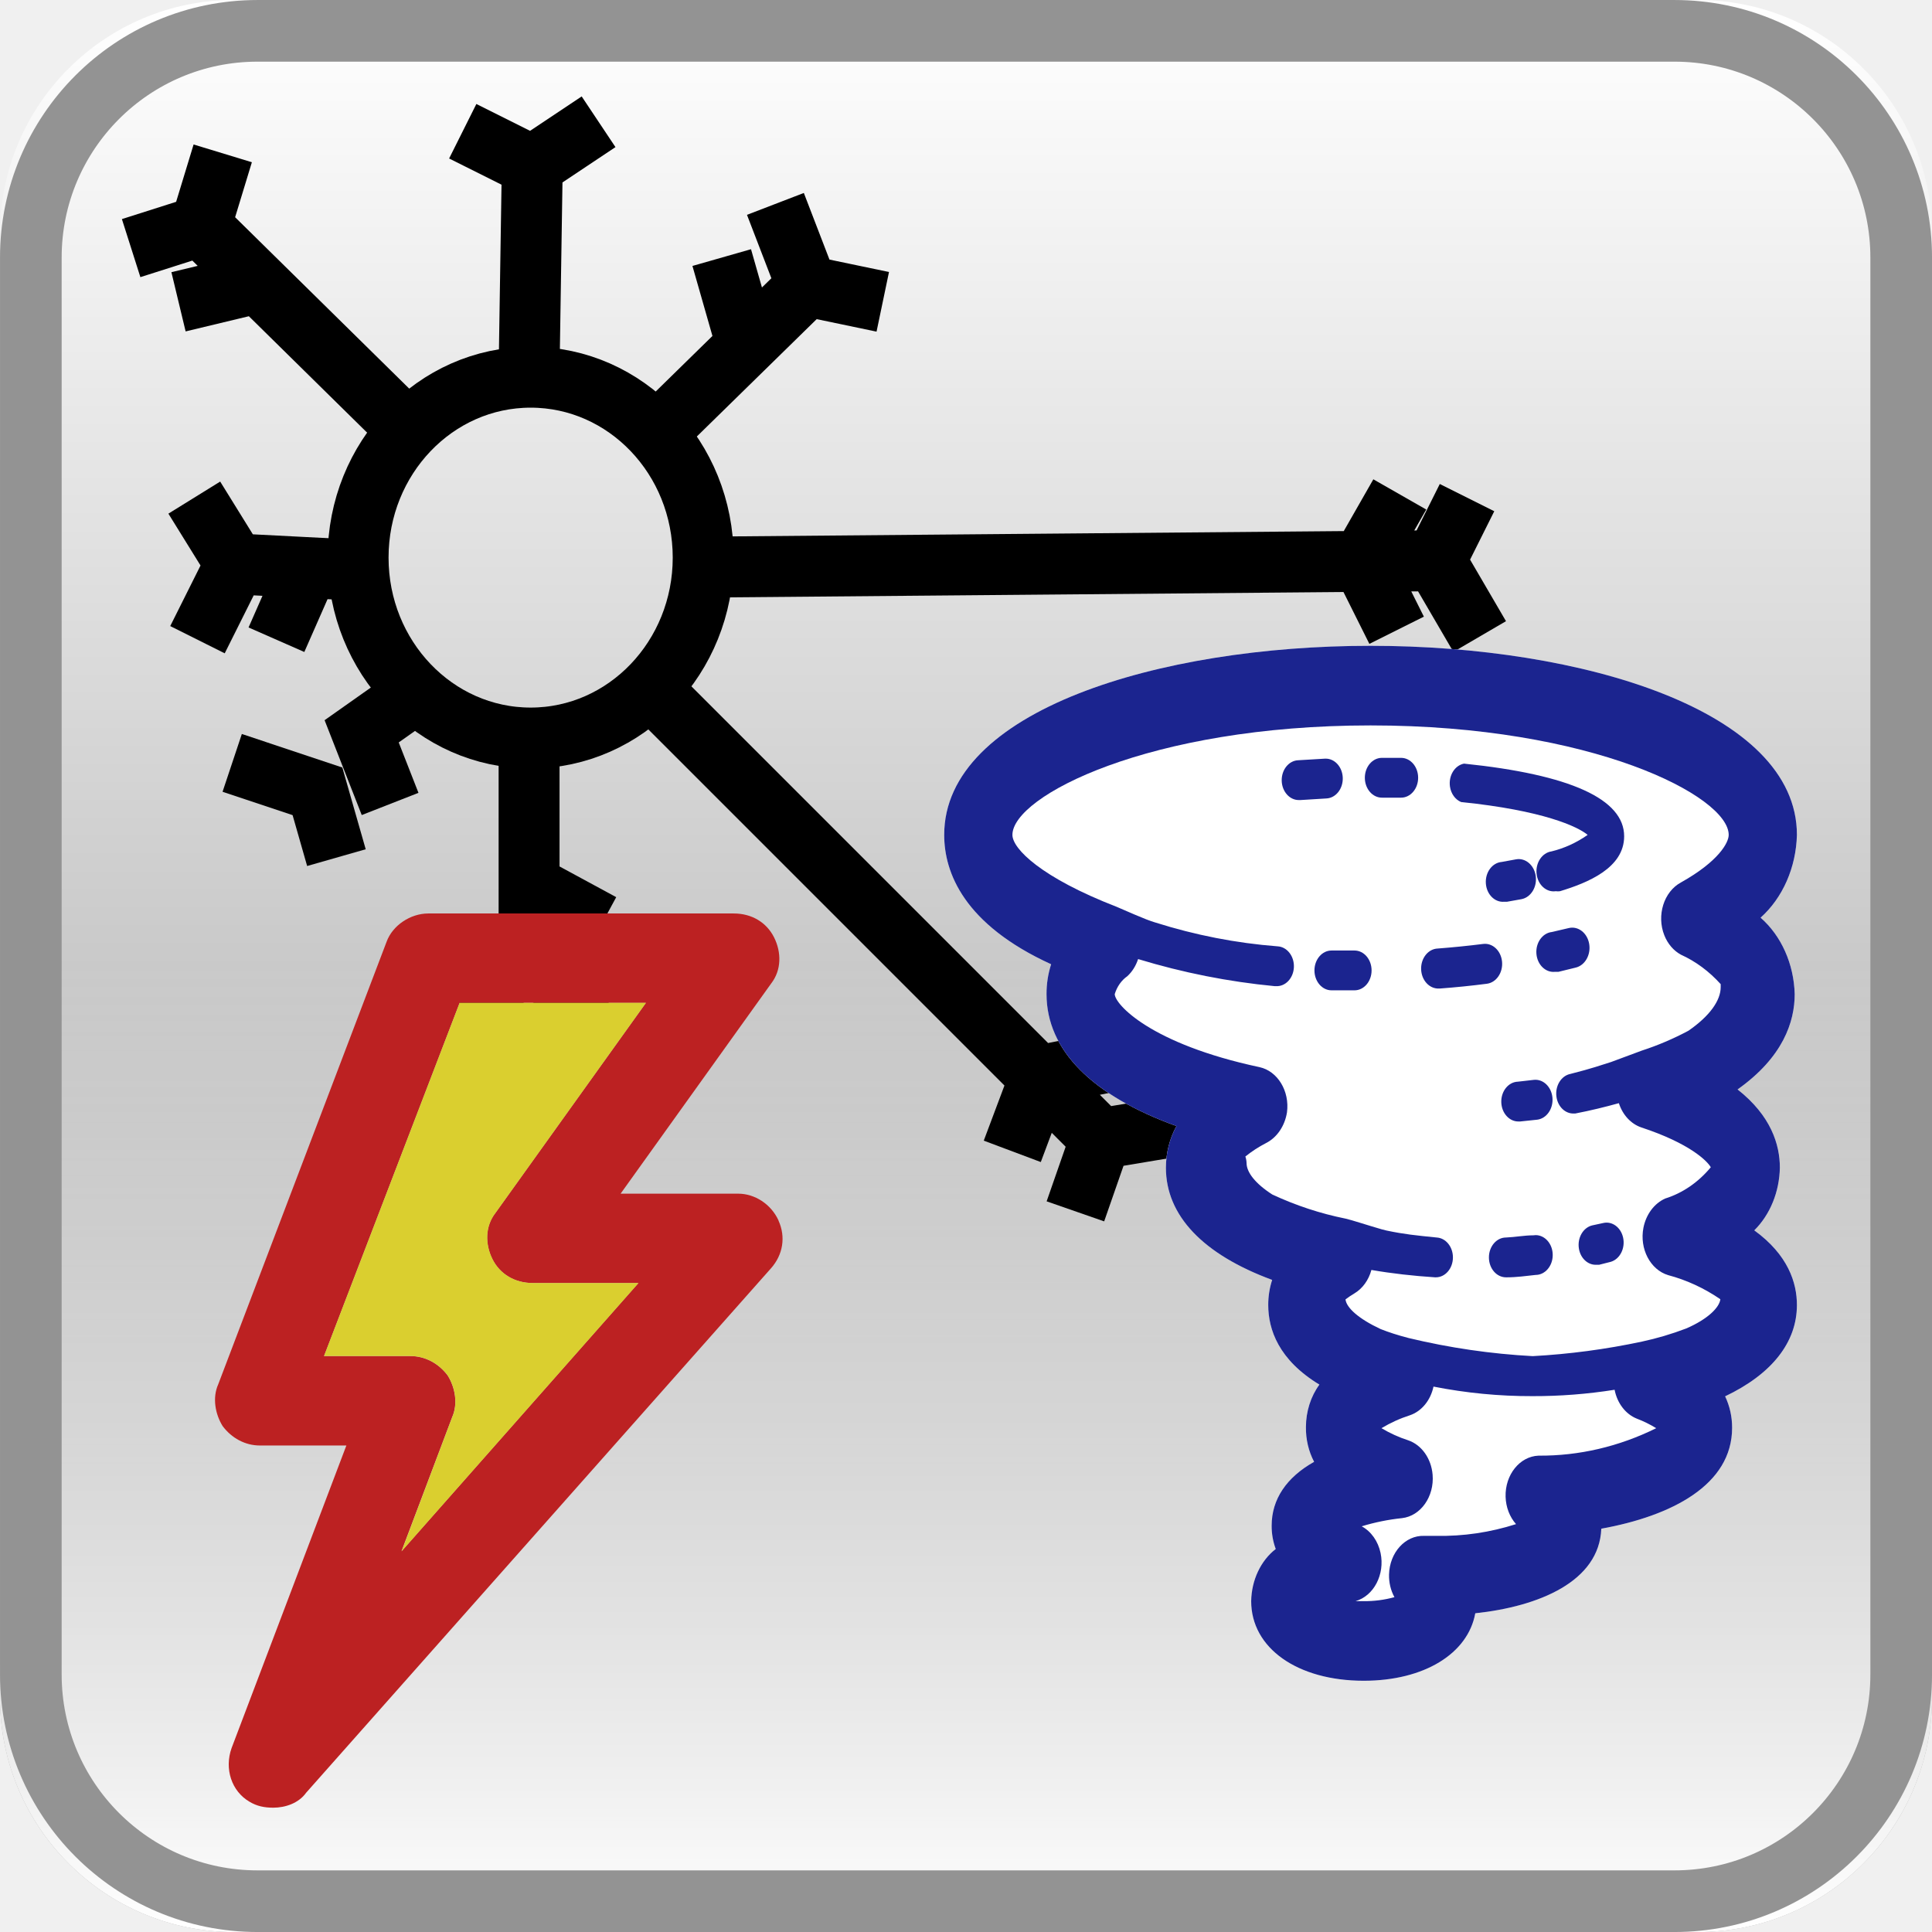
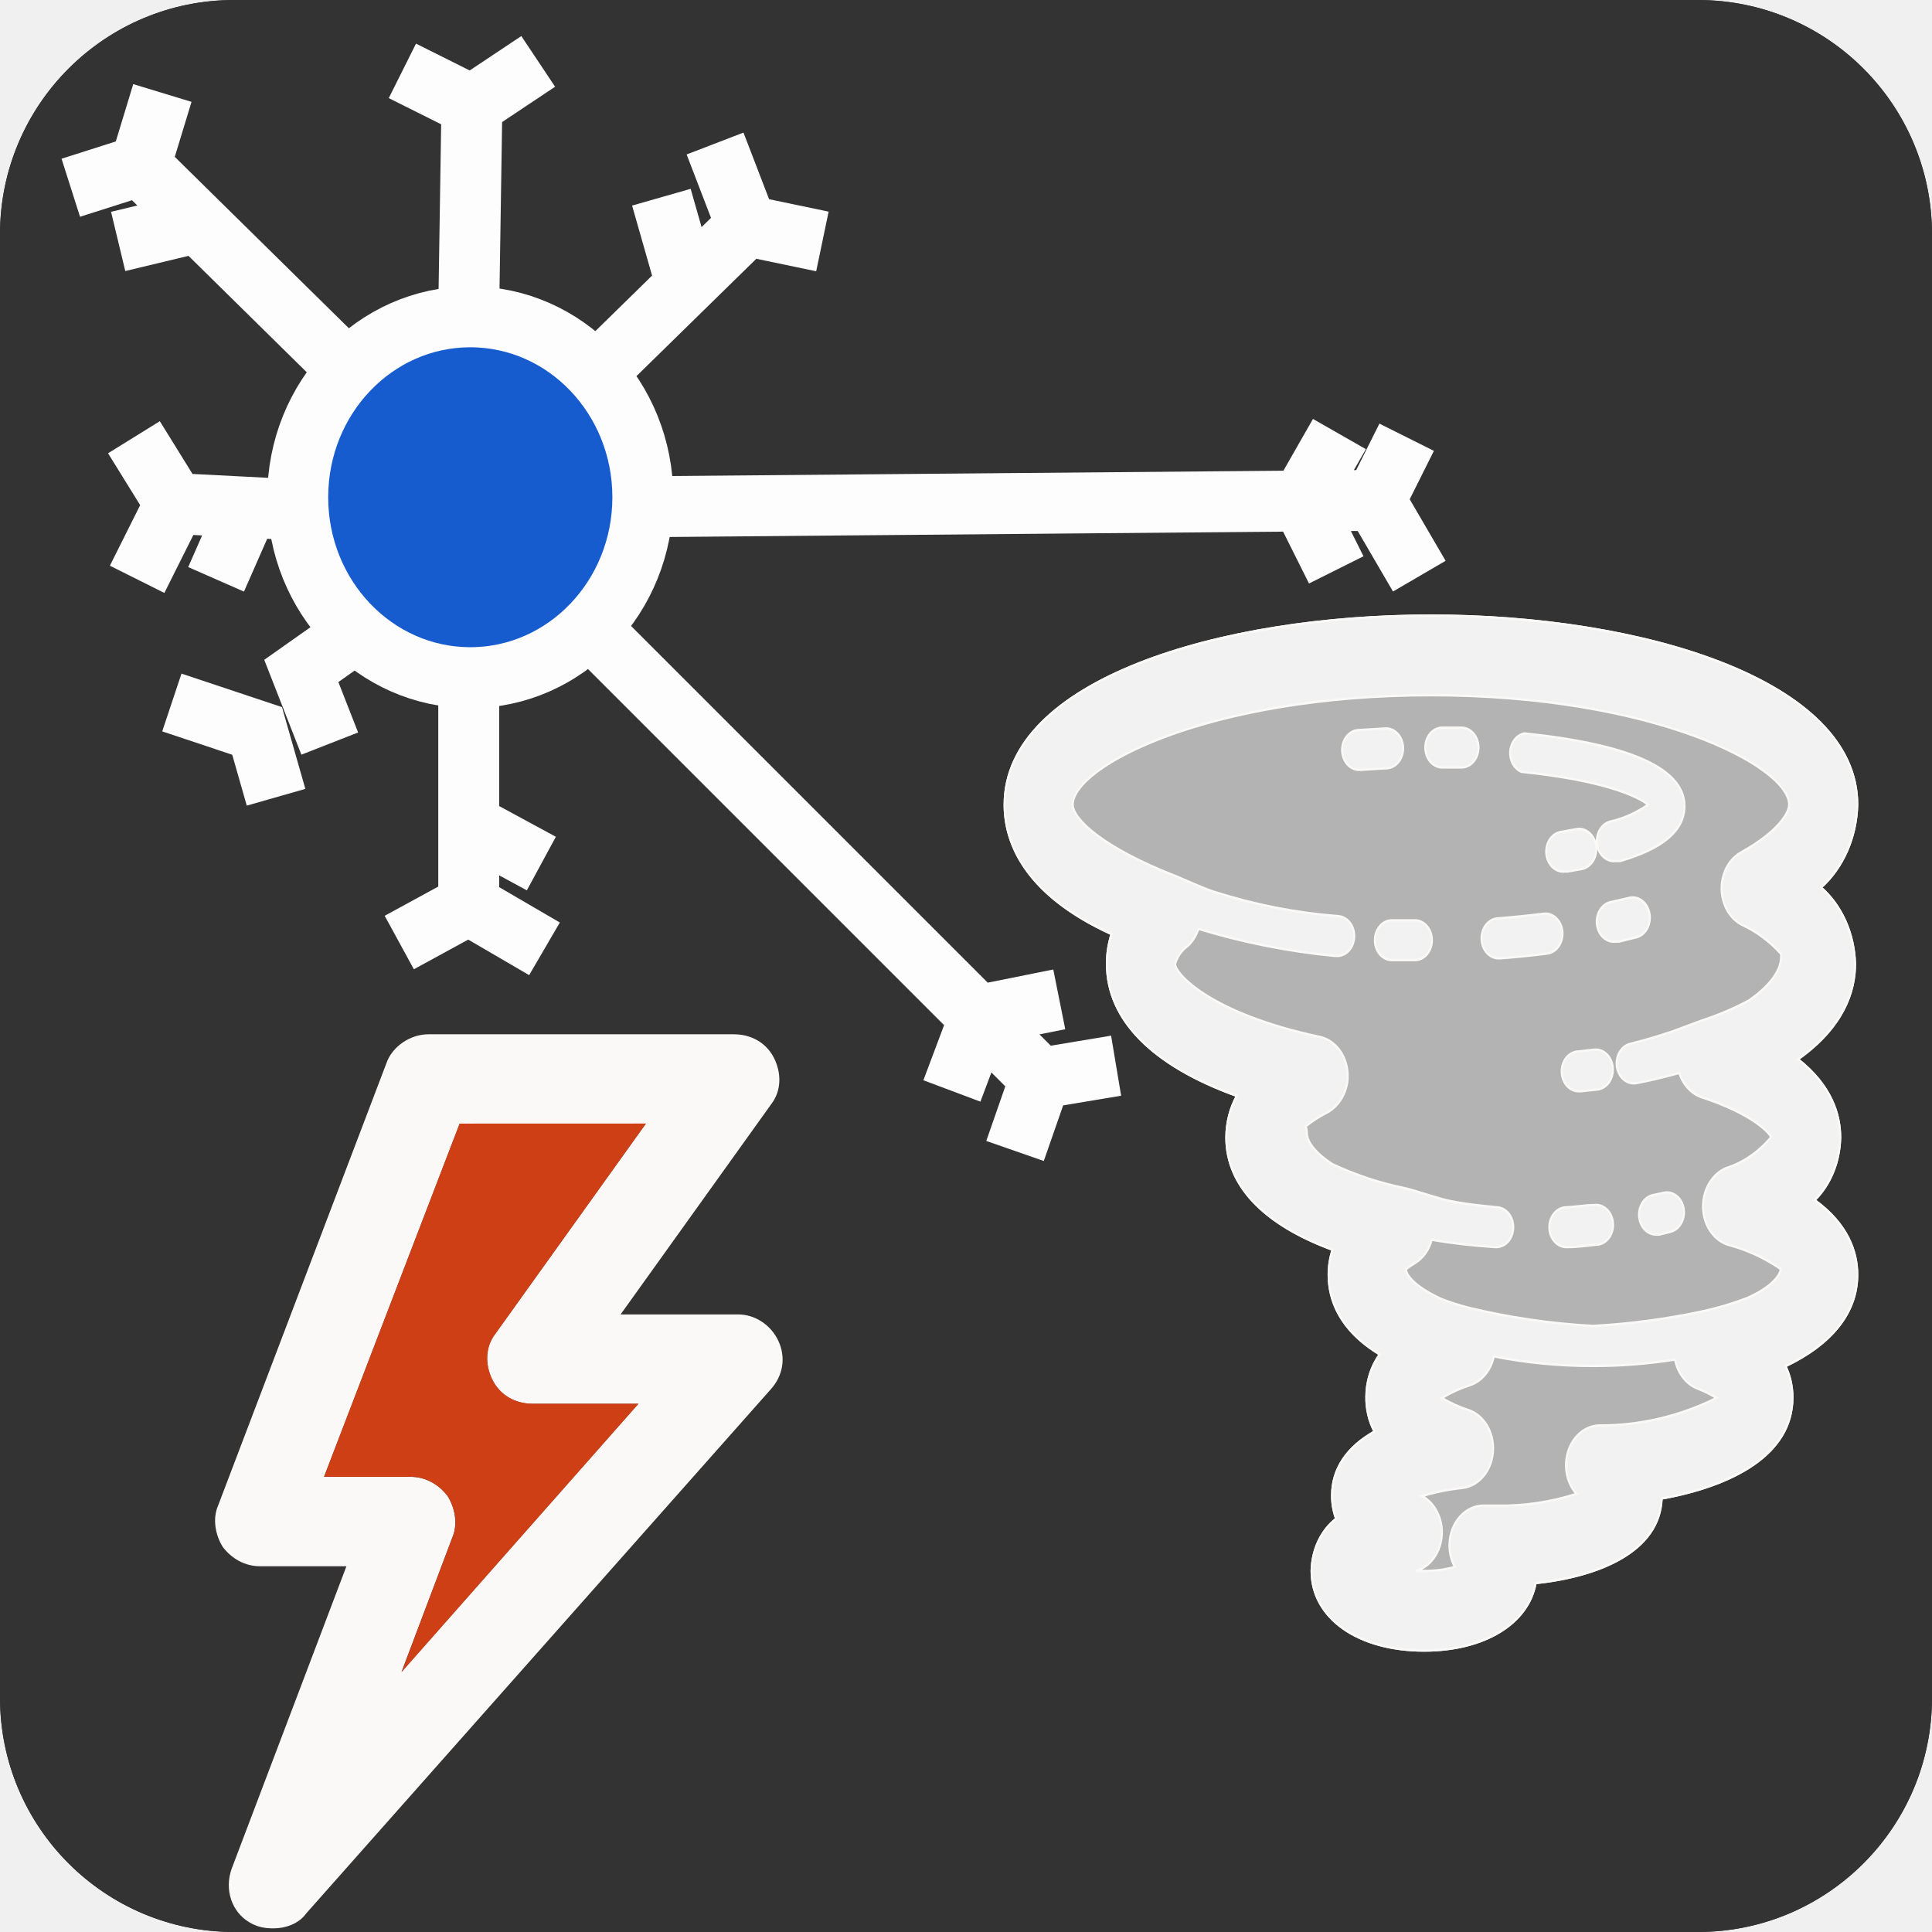
<svg xmlns="http://www.w3.org/2000/svg" version="1.1" width="32" height="32" id="svg4588">
  <defs id="defs4590">
    <linearGradient x1="73.009" x2="73.009" gradientTransform="matrix(1.0329,0,0,1.0329,-59.414,-1122.2)" y1="1086.4" gradientUnits="userSpaceOnUse" y2="1055.4" id="E">
      <stop offset="0" stop-color="#fff" id="stop4324" />
      <stop offset="1" stop-color="#939393" id="stop4326" />
    </linearGradient>
    <linearGradient x1="73.009" x2="73.009" gradientTransform="matrix(1.0329,0,0,1.0329,-59.414,-1090.2)" y1="1086.4" gradientUnits="userSpaceOnUse" y2="1070.9" id="F">
      <stop offset="0" stop-color="#fff" id="stop3297-5-3-1-9-9" />
      <stop offset="1" stop-opacity="0" stop-color="#fff" id="stop4354-4-5-0-3" />
    </linearGradient>
  </defs>
-   <g transform="translate(-2.5e-4,-2.5002001e-4)" style="enable-background:new" id="g45718">
-     <g id="g4276">
-       <rect height="32" x="0" y="-32" width="32" ry="3.878" transform="scale(1,-1)" style="fill:url(#E);enable-background:new" id="rect4364" />
-       <rect x="0" y="0.001" width="32" height="32" ry="3.878" style="fill:url(#F);enable-background:new" id="rect4366" />
-       <rect x="0.511" y="0.511" width="30.979" height="30.979" ry="3.755" style="fill:none;stroke:#939393;stroke-width:1.021;stroke-linecap:round;stroke-linejoin:round;enable-background:new" id="rect4426" />
+   <g transform="matrix(0.9999844,0,0,0.9999844,2.4999906e-4,-2.5004095e-4)" style="display:inline;enable-background:new" id="g45718">
+     <g id="g4276" style="display:inline;fill:#333333">
+       <rect height="32" x="0" y="-32" width="32" ry="3.878" transform="scale(1,-1)" style="display:inline;fill:#333333;enable-background:new" id="rect4364" />
+       <rect x="0" y="0.001" width="32" height="32" ry="3.878" style="display:inline;fill:#333333;enable-background:new" id="rect4366" />
+       <rect x="0.511" y="0.511" width="30.979" height="30.979" ry="3.755" style="display:none;fill:#333333;stroke:#939393;stroke-width:1.021;stroke-linecap:round;stroke-linejoin:round;enable-background:new" id="rect4426" />
    </g>
  </g>
-   <g id="g6" transform="matrix(0.4661017,0,0,0.4661017,2.237288,2.483051)" />
-   <g id="g8" transform="matrix(0.4661017,0,0,0.4661017,2.237288,2.483051)" />
-   <g id="g10" transform="matrix(0.4661017,0,0,0.4661017,2.237288,2.483051)" />
-   <g id="g12" transform="matrix(0.4661017,0,0,0.4661017,2.237288,2.483051)" />
-   <g id="g14" transform="matrix(0.4661017,0,0,0.4661017,2.237288,2.483051)" />
-   <g id="g16" transform="matrix(0.4661017,0,0,0.4661017,2.237288,2.483051)" />
-   <g id="g18" transform="matrix(0.4661017,0,0,0.4661017,2.237288,2.483051)" />
-   <g id="g20" transform="matrix(0.4661017,0,0,0.4661017,2.237288,2.483051)" />
-   <g id="g22" transform="matrix(0.4661017,0,0,0.4661017,2.237288,2.483051)" />
-   <g id="g24" transform="matrix(0.4661017,0,0,0.4661017,2.237288,2.483051)" />
-   <g id="g26" transform="matrix(0.4661017,0,0,0.4661017,2.237288,2.483051)" />
-   <g id="g28" transform="matrix(0.4661017,0,0,0.4661017,2.237288,2.483051)" />
-   <g id="g30" transform="matrix(0.4661017,0,0,0.4661017,2.237288,2.483051)" />
-   <g id="g32" transform="matrix(0.4661017,0,0,0.4661017,2.237288,2.483051)" />
-   <g id="g34" transform="matrix(0.4661017,0,0,0.4661017,2.237288,2.483051)" />
-   <g id="g932" transform="matrix(0.4061774,0,0,-0.4061774,-491.8838,349.9225)" style="fill:none;stroke:#000000;stroke-width:2.484;stroke-miterlimit:4;stroke-dasharray:none">
-     <ellipse id="ellipse928" ry="7.357" rx="7.036" transform="scale(1,-1)" cy="-838.763" cx="1232.646" style="stroke-width:2.484;stroke-miterlimit:4;stroke-dasharray:none" />
-     <path id="path930" d="m 1237.733,843.786 6.182,6.053 m -11.333,-3.477 0.13,8.37 m -5.152,-10.688 -8.372,8.242 m 6.44,-14.038 -5.023,0.258 m 11.977,-6.954 v -9.402 m 5.022,11.205 18.288,-18.288 m -16.098,23.31 29.75,0.258 m -1.456,2.705 -1.545,-2.705 1.416,-2.834 m 2.871,5.409 -1.287,-2.575 1.803,-3.09 m -28.719,17.642 1.288,-3.348 3.09,-0.645 m -6.567,1.804 1.03,-3.606 m -11.591,8.758 2.834,-1.417 2.705,1.803 m -19.061,-5.152 2.833,0.902 0.902,2.962 m -1.803,-6.053 3.22,0.773 m -2.577,-8.758 1.675,-2.704 -1.545,-3.09 m 3.22,-0.001 1.416,3.22 m -3.22,-8.242 3.477,-1.16 0.773,-2.704 m 2.189,2.189 -1.16,2.962 2.19,1.546 m 1.805,-12.621 2.832,1.545 3.09,-1.802 m -0.128,3.477 -3.09,1.674 m 19.832,-10.947 1.16,3.09 3.218,0.645 m -1.804,-6.182 1.032,2.962 3.09,0.516" style="stroke-width:2.484;stroke-miterlimit:4;stroke-dasharray:none" />
+   <g id="g932" transform="matrix(0.406171,0,0,-0.406171,-492.8756,348.9171)" style="display:inline;fill:none;stroke:#fdfdfd;stroke-width:2.484;stroke-miterlimit:4;stroke-dasharray:none;stroke-opacity:1">
+     <ellipse id="ellipse928" ry="7.357" rx="7.036" transform="scale(1,-1)" cy="-838.763" cx="1232.646" style="display:inline;fill:#1163ea;fill-opacity:0.849;stroke:#fdfdfd;stroke-width:2.484;stroke-miterlimit:4;stroke-dasharray:none;stroke-opacity:1" />
+     <path id="path930" d="m 1237.733,843.786 6.182,6.053 m -11.333,-3.477 0.13,8.37 m -5.152,-10.688 -8.372,8.242 m 6.44,-14.038 -5.023,0.258 m 11.977,-6.954 v -9.402 m 5.022,11.205 18.288,-18.288 m -16.098,23.31 29.75,0.258 m -1.456,2.705 -1.545,-2.705 1.416,-2.834 m 2.871,5.409 -1.287,-2.575 1.803,-3.09 m -28.719,17.642 1.288,-3.348 3.09,-0.645 m -6.567,1.804 1.03,-3.606 m -11.591,8.758 2.834,-1.417 2.705,1.803 m -19.061,-5.152 2.833,0.902 0.902,2.962 m -1.803,-6.053 3.22,0.773 m -2.577,-8.758 1.675,-2.704 -1.545,-3.09 m 3.22,-0.001 1.416,3.22 m -3.22,-8.242 3.477,-1.16 0.773,-2.704 m 2.189,2.189 -1.16,2.962 2.19,1.546 m 1.805,-12.621 2.832,1.545 3.09,-1.802 m -0.128,3.477 -3.09,1.674 m 19.832,-10.947 1.16,3.09 3.218,0.645 m -1.804,-6.182 1.032,2.962 3.09,0.516" style="display:inline;stroke:#fdfdfd;stroke-width:2.484;stroke-miterlimit:4;stroke-dasharray:none;stroke-opacity:1" />
  </g>
-   <path id="path1286" d="M 12.895,20.215 C 12.771,19.943 12.5,19.771 12.228,19.771 H 10.279 l 2.493,-3.48 c 0.173,-0.222 0.173,-0.518 0.049,-0.765 C 12.697,15.278 12.451,15.13 12.154,15.13 H 7.094 c -0.296,0 -0.592,0.197 -0.691,0.469 l -2.789,7.331 c -0.099,0.222 -0.049,0.494 0.074,0.691 0.148,0.197 0.37,0.321 0.617,0.321 v 0 H 5.737 L 3.836,28.953 c -0.123,0.346 0,0.716 0.296,0.889 0.123,0.074 0.247,0.099 0.395,0.099 0.197,0 0.42,-0.074 0.543,-0.247 l 7.701,-8.688 c 0.197,-0.222 0.247,-0.518 0.123,-0.79 z m -6.245,5.479 0.839,-2.221 c 0.099,-0.222 0.049,-0.494 -0.074,-0.691 C 7.267,22.584 7.045,22.461 6.798,22.461 v 0 H 5.367 l 2.246,-5.85 h 3.085 l -2.493,3.48 c -0.173,0.222 -0.173,0.518 -0.049,0.765 0.123,0.247 0.37,0.395 0.666,0.395 h 1.752 z" style="fill:#bc2122;stroke-width:0.247" />
-   <path style="opacity:1;fill:#dacf2f;fill-opacity:1;stroke:#dd2a2b;stroke-width:0;stroke-miterlimit:4;stroke-dasharray:none;stroke-opacity:1" d="m 7.613,16.61 -2.246,5.85 h 1.432 c 0.247,0 0.469,0.125 0.617,0.322 0.123,0.197 0.173,0.469 0.074,0.691 L 6.652,25.694 10.576,21.251 H 8.824 c -0.296,0 -0.543,-0.148 -0.666,-0.395 -0.123,-0.247 -0.124,-0.543 0.049,-0.766 l 2.492,-3.48 z" id="rect1298" />
-   <g id="g1365" style="fill:#1b248f" transform="matrix(0.03310257,0,0,0.03863136,32.93839,5.298101)">
-     <g id="g1363" style="fill:#1b248f" />
-   </g>
-   <g id="g1367" style="fill:#1b248f" transform="matrix(0.03310257,0,0,0.03863136,32.93839,5.298101)" />
-   <g id="g1369" style="fill:#1b248f" transform="matrix(0.03310257,0,0,0.03863136,32.93839,5.298101)" />
-   <g id="g1371" style="fill:#1b248f" transform="matrix(0.03310257,0,0,0.03863136,32.93839,5.298101)" />
-   <g id="g1373" style="fill:#1b248f" transform="matrix(0.03310257,0,0,0.03863136,32.93839,5.298101)" />
-   <g id="g1375" style="fill:#1b248f" transform="matrix(0.03310257,0,0,0.03863136,32.93839,5.298101)" />
-   <g id="g1377" style="fill:#1b248f" transform="matrix(0.03310257,0,0,0.03863136,32.93839,5.298101)" />
-   <g id="g1379" style="fill:#1b248f" transform="matrix(0.03310257,0,0,0.03863136,32.93839,5.298101)" />
-   <g id="g1381" style="fill:#1b248f" transform="matrix(0.03310257,0,0,0.03863136,32.93839,5.298101)" />
-   <g id="g1383" style="fill:#1b248f" transform="matrix(0.03310257,0,0,0.03863136,32.93839,5.298101)" />
-   <g id="g1385" style="fill:#1b248f" transform="matrix(0.03310257,0,0,0.03863136,32.93839,5.298101)" />
-   <g id="g1387" style="fill:#1b248f" transform="matrix(0.03310257,0,0,0.03863136,32.93839,5.298101)" />
-   <g id="g1389" style="fill:#1b248f" transform="matrix(0.03310257,0,0,0.03863136,32.93839,5.298101)" />
-   <g id="g1391" style="fill:#1b248f" transform="matrix(0.03310257,0,0,0.03863136,32.93839,5.298101)" />
-   <g id="g1393" style="fill:#1b248f" transform="matrix(0.03310257,0,0,0.03863136,32.93839,5.298101)" />
-   <g id="g1395" style="fill:#1b248f" transform="matrix(0.03310257,0,0,0.03863136,32.93839,5.298101)" />
-   <g id="g1511" transform="translate(6.700769,3.267539)">
-     <g transform="matrix(0.03310257,0,0,0.03863136,22.26691,2.74147)" id="g1303" style="fill:#ffffff">
-       <path id="path1301" d="m 2.682,371.964 c 7.917,-6.715 12.577,-16.501 12.8,-26.88 0,-9.899 -4.437,-22.272 -21.163,-33.536 22.784,-13.824 28.587,-29.013 28.587,-40.875 -0.42,-12.947 -6.698,-25.002 -17.067,-32.768 11.082,-8.503 17.756,-21.537 18.176,-35.499 0,-53.247 -107.349,-81.066 -213.333,-81.066 -105.984,0 -213.334,27.819 -213.334,81.067 0,16.213 9.899,38.4 53.504,55.467 -1.544,4.09 -2.325,8.428 -2.304,12.8 0,23.979 22.784,43.52 65.024,56.576 -3.427,5.319 -5.263,11.507 -5.291,17.835 0,20.565 18.603,37.205 53.163,48.128 -1.308,3.433 -1.973,7.078 -1.963,10.752 0,10.496 5.205,23.552 25.6,34.133 -4.328,5.07 -6.716,11.51 -6.741,18.176 -0.09,5.267 1.332,10.449 4.096,14.933 -13.824,6.656 -21.248,16.043 -21.248,27.392 -0.02,3.434 0.678,6.835 2.048,9.984 -7.517,4.984 -12.11,13.34 -12.288,22.357 0,20.139 23.125,34.133 56.32,34.133 30.208,0 52.139,-11.605 55.808,-28.928 31.744,-2.901 62.037,-13.568 63.061,-36.267 35.243,-5.461 65.451,-18.773 65.451,-43.264 0.015,-4.721 -1.19,-9.365 -3.499,-13.483 23.381,-9.557 35.925,-23.125 35.925,-39.168 0.001,-9.556 -4.436,-21.503 -21.332,-31.999 z" style="fill:#ffffff" />
+   <path id="path1286" d="m 12.895,22.215 c -0.123,-0.272 -0.395,-0.444 -0.666,-0.444 h -1.95 l 2.493,-3.48 c 0.173,-0.222 0.173,-0.518 0.049,-0.765 -0.123,-0.247 -0.37,-0.395 -0.666,-0.395 H 7.095 c -0.296,0 -0.592,0.197 -0.691,0.469 L 3.615,24.93 c -0.099,0.222 -0.049,0.494 0.074,0.691 0.148,0.197 0.37,0.321 0.617,0.321 v 0 h 1.432 l -1.901,5.01 c -0.123,0.346 0,0.716 0.296,0.889 0.123,0.074 0.247,0.099 0.395,0.099 0.197,0 0.42,-0.074 0.543,-0.247 l 7.701,-8.688 c 0.197,-0.222 0.247,-0.518 0.123,-0.79 z m -6.245,5.479 0.839,-2.221 c 0.099,-0.222 0.049,-0.494 -0.074,-0.691 C 7.268,24.584 7.046,24.461 6.799,24.461 v 0 H 5.367 l 2.246,-5.85 h 3.085 l -2.493,3.48 c -0.173,0.222 -0.173,0.518 -0.049,0.765 0.123,0.247 0.37,0.395 0.666,0.395 h 1.752 z" style="display:inline;fill:#fdfafa;fill-opacity:0.988;stroke-width:0.247" />
+   <path style="display:inline;opacity:1;fill:#ea4111;fill-opacity:0.849;stroke:#dd2a2b;stroke-width:0;stroke-miterlimit:4;stroke-dasharray:none;stroke-opacity:1" d="m 7.613,18.61 -2.246,5.85 h 1.432 c 0.247,0 0.469,0.125 0.617,0.322 0.123,0.197 0.173,0.469 0.074,0.691 L 6.652,27.694 10.576,23.25 H 8.824 c -0.296,0 -0.543,-0.148 -0.666,-0.395 -0.123,-0.247 -0.124,-0.543 0.049,-0.766 l 2.492,-3.48 z" id="rect1298" />
+   <g id="g1511" transform="translate(6.701019,3.267289)" style="display:inline">
+     <g transform="matrix(0.03310205,0,0,0.03863076,23.2667,2.241634)" id="g1303" style="display:inline;fill:#b3b3b3;fill-opacity:1;stroke:#faf9f7;stroke-opacity:1">
+       <path id="path1301" d="m 2.682,371.964 c 7.917,-6.715 12.577,-16.501 12.8,-26.88 0,-9.899 -4.437,-22.272 -21.163,-33.536 22.784,-13.824 28.587,-29.013 28.587,-40.875 -0.42,-12.947 -6.698,-25.002 -17.067,-32.768 11.082,-8.503 17.756,-21.537 18.176,-35.499 0,-53.247 -107.349,-81.066 -213.333,-81.066 -105.984,0 -213.334,27.819 -213.334,81.067 0,16.213 9.899,38.4 53.504,55.467 -1.544,4.09 -2.325,8.428 -2.304,12.8 0,23.979 22.784,43.52 65.024,56.576 -3.427,5.319 -5.263,11.507 -5.291,17.835 0,20.565 18.603,37.205 53.163,48.128 -1.308,3.433 -1.973,7.078 -1.963,10.752 0,10.496 5.205,23.552 25.6,34.133 -4.328,5.07 -6.716,11.51 -6.741,18.176 -0.09,5.267 1.332,10.449 4.096,14.933 -13.824,6.656 -21.248,16.043 -21.248,27.392 -0.02,3.434 0.678,6.835 2.048,9.984 -7.517,4.984 -12.11,13.34 -12.288,22.357 0,20.139 23.125,34.133 56.32,34.133 30.208,0 52.139,-11.605 55.808,-28.928 31.744,-2.901 62.037,-13.568 63.061,-36.267 35.243,-5.461 65.451,-18.773 65.451,-43.264 0.015,-4.721 -1.19,-9.365 -3.499,-13.483 23.381,-9.557 35.925,-23.125 35.925,-39.168 0.001,-9.556 -4.436,-21.503 -21.332,-31.999 z" style="display:inline;fill:#b3b3b3;fill-opacity:1;stroke:#faf9f7;stroke-opacity:1" />
    </g>
-     <g style="fill:#1b248f" transform="matrix(0.03310257,0,0,0.03863136,8.655649,7.428995)" id="g1237">
-       <g style="fill:#1b248f" id="g1090">
-         <g style="fill:#1b248f" id="g1088">
-           <path style="fill:#1b248f" d="m 413.867,250.624 c 7.917,-6.715 12.577,-16.501 12.8,-26.88 0,-9.899 -4.437,-22.272 -21.163,-33.536 22.784,-13.824 28.587,-29.013 28.587,-40.875 -0.42,-12.947 -6.698,-25.002 -17.067,-32.768 C 428.106,108.062 434.78,95.028 435.2,81.066 435.2,27.819 327.851,0 221.867,0 115.883,0 8.533,27.819 8.533,81.067 c 0,16.213 9.899,38.4 53.504,55.467 -1.544,4.09 -2.325,8.428 -2.304,12.8 0,23.979 22.784,43.52 65.024,56.576 -3.427,5.319 -5.263,11.507 -5.291,17.835 0,20.565 18.603,37.205 53.163,48.128 -1.308,3.433 -1.973,7.078 -1.963,10.752 0,10.496 5.205,23.552 25.6,34.133 -4.328,5.07 -6.716,11.51 -6.741,18.176 -0.09,5.267 1.332,10.449 4.096,14.933 -13.824,6.656 -21.248,16.043 -21.248,27.392 -0.02,3.434 0.678,6.835 2.048,9.984 -7.517,4.984 -12.11,13.34 -12.288,22.357 0,20.139 23.125,34.133 56.32,34.133 30.208,0 52.139,-11.605 55.808,-28.928 31.744,-2.901 62.037,-13.568 63.061,-36.267 35.243,-5.461 65.451,-18.773 65.451,-43.264 0.015,-4.721 -1.19,-9.365 -3.499,-13.483 23.381,-9.557 35.925,-23.125 35.925,-39.168 10e-4,-9.556 -4.436,-21.503 -21.332,-31.999 z M 305.92,347.221 c -9.42,0.315 -16.802,8.207 -16.487,17.627 0.148,4.44 2.022,8.647 5.223,11.728 -12.978,3.558 -26.396,5.253 -39.851,5.035 h -6.144 c -9.422,-0.27 -17.278,7.15 -17.548,16.572 -0.098,3.435 0.843,6.82 2.7,9.711 -5.033,1.183 -10.19,1.756 -15.36,1.707 h -4.096 c 9.156,-2.239 14.763,-11.477 12.523,-20.633 -1.238,-5.06 -4.718,-9.277 -9.451,-11.452 6.604,-1.725 13.34,-2.895 20.139,-3.499 9.382,-0.907 16.252,-9.248 15.345,-18.63 -0.671,-6.94 -5.496,-12.775 -12.188,-14.736 -4.631,-1.276 -9.12,-3.02 -13.397,-5.205 4.545,-2.339 9.321,-4.198 14.251,-5.547 5.833,-1.707 10.319,-6.387 11.776,-12.288 16.352,2.765 32.909,4.136 49.493,4.096 13.757,0.03 27.499,-0.882 41.131,-2.731 1.304,5.768 5.502,10.449 11.093,12.373 3.352,1.09 6.606,2.46 9.728,4.096 -18.619,7.897 -38.656,11.904 -58.88,11.776 z m 71.253,-245.76 c -8.554,3.959 -12.278,14.103 -8.319,22.657 1.699,3.671 4.648,6.62 8.319,8.319 7.388,2.872 14.142,7.163 19.883,12.629 -0.032,0.426 -0.032,0.854 0,1.28 0,5.717 -5.461,12.373 -16.128,18.688 -7.557,3.454 -15.375,6.308 -23.381,8.533 l -15.275,4.864 c -4.437,1.195 -9.728,2.816 -20.395,5.12 -4.639,0.783 -7.769,5.173 -6.997,9.813 0.676,4.173 4.306,7.222 8.533,7.168 h 0.853 c 7.765,-1.28 15.019,-2.816 21.845,-4.437 1.896,5.057 6.074,8.918 11.264,10.411 24.149,6.827 32.939,14.336 34.731,17.067 -6.242,6.445 -14.117,11.076 -22.784,13.397 -5.505,2.098 -9.601,6.803 -10.923,12.544 -2.047,9.002 3.435,18 12.373,20.309 9.181,2.085 17.988,5.568 26.112,10.325 -0.427,3.499 -6.229,8.533 -17.067,12.544 -7.261,2.372 -14.673,4.253 -22.187,5.632 -18.045,3.295 -36.29,5.376 -54.613,6.229 -20.879,-0.953 -41.651,-3.549 -62.123,-7.765 -5.376,-1.195 -9.984,-2.475 -13.995,-3.84 -11.093,-4.437 -17.067,-9.131 -17.579,-12.715 1.432,-0.933 2.913,-1.788 4.437,-2.56 4.08,-2.076 7.154,-5.704 8.533,-10.069 10.325,1.536 21.077,2.56 31.829,3.157 h 0.427 c 4.713,0 8.533,-3.82 8.533,-8.533 0.006,-4.551 -3.561,-8.306 -8.107,-8.533 -10.752,-0.939 -16.043,-1.365 -25.088,-2.987 l -2.389,-0.512 c -6.912,-1.707 -15.36,-4.096 -18.176,-4.608 -12.53,-2.155 -24.799,-5.616 -36.608,-10.325 -8.533,-4.693 -12.885,-9.557 -12.885,-13.483 -0.038,-0.966 -0.24,-1.918 -0.597,-2.816 3.226,-2.223 6.655,-4.137 10.24,-5.717 5.52,-2.358 9.492,-7.324 10.581,-13.227 1.4,-9.107 -4.681,-17.681 -13.739,-19.371 -54.699,-9.984 -72.448,-27.051 -72.448,-31.317 1.141,-3.22 3.376,-5.938 6.315,-7.68 2.423,-1.915 4.281,-4.451 5.376,-7.339 22.377,5.834 45.218,9.717 68.267,11.605 h 0.768 c 4.713,0.212 8.705,-3.437 8.917,-8.149 0.212,-4.713 -3.436,-8.705 -8.149,-8.917 -20.713,-1.37 -41.237,-4.8 -61.269,-10.24 -4.437,-1.024 -16.469,-5.717 -19.371,-6.741 C 57.173,99.413 42.667,87.04 42.667,81.067 c 0,-16.555 68.267,-46.933 179.2,-46.933 110.933,0 179.2,30.379 179.2,46.933 0,3.328 -5.035,11.349 -23.894,20.394 z" id="path1086" />
+     <g style="display:inline;fill:#1b248f" transform="matrix(0.03310205,0,0,0.03863076,9.655643,6.929086)" id="g1237">
+       <g style="display:inline;fill:#f2f2f2;fill-opacity:1;stroke:#faf9f7;stroke-opacity:1" id="g1090">
+         <g style="display:inline;fill:#f2f2f2;fill-opacity:1;stroke:#faf9f7;stroke-opacity:1" id="g1088">
+           <path style="fill:#f2f2f2;fill-opacity:1;stroke:#faf9f7;stroke-opacity:1" d="m 413.867,250.624 c 7.917,-6.715 12.577,-16.501 12.8,-26.88 0,-9.899 -4.437,-22.272 -21.163,-33.536 22.784,-13.824 28.587,-29.013 28.587,-40.875 -0.42,-12.947 -6.698,-25.002 -17.067,-32.768 C 428.106,108.062 434.78,95.028 435.2,81.066 435.2,27.819 327.851,0 221.867,0 115.883,0 8.533,27.819 8.533,81.067 c 0,16.213 9.899,38.4 53.504,55.467 -1.544,4.09 -2.325,8.428 -2.304,12.8 0,23.979 22.784,43.52 65.024,56.576 -3.427,5.319 -5.263,11.507 -5.291,17.835 0,20.565 18.603,37.205 53.163,48.128 -1.308,3.433 -1.973,7.078 -1.963,10.752 0,10.496 5.205,23.552 25.6,34.133 -4.328,5.07 -6.716,11.51 -6.741,18.176 -0.09,5.267 1.332,10.449 4.096,14.933 -13.824,6.656 -21.248,16.043 -21.248,27.392 -0.02,3.434 0.678,6.835 2.048,9.984 -7.517,4.984 -12.11,13.34 -12.288,22.357 0,20.139 23.125,34.133 56.32,34.133 30.208,0 52.139,-11.605 55.808,-28.928 31.744,-2.901 62.037,-13.568 63.061,-36.267 35.243,-5.461 65.451,-18.773 65.451,-43.264 0.015,-4.721 -1.19,-9.365 -3.499,-13.483 23.381,-9.557 35.925,-23.125 35.925,-39.168 10e-4,-9.556 -4.436,-21.503 -21.332,-31.999 z M 305.92,347.221 c -9.42,0.315 -16.802,8.207 -16.487,17.627 0.148,4.44 2.022,8.647 5.223,11.728 -12.978,3.558 -26.396,5.253 -39.851,5.035 h -6.144 c -9.422,-0.27 -17.278,7.15 -17.548,16.572 -0.098,3.435 0.843,6.82 2.7,9.711 -5.033,1.183 -10.19,1.756 -15.36,1.707 h -4.096 c 9.156,-2.239 14.763,-11.477 12.523,-20.633 -1.238,-5.06 -4.718,-9.277 -9.451,-11.452 6.604,-1.725 13.34,-2.895 20.139,-3.499 9.382,-0.907 16.252,-9.248 15.345,-18.63 -0.671,-6.94 -5.496,-12.775 -12.188,-14.736 -4.631,-1.276 -9.12,-3.02 -13.397,-5.205 4.545,-2.339 9.321,-4.198 14.251,-5.547 5.833,-1.707 10.319,-6.387 11.776,-12.288 16.352,2.765 32.909,4.136 49.493,4.096 13.757,0.03 27.499,-0.882 41.131,-2.731 1.304,5.768 5.502,10.449 11.093,12.373 3.352,1.09 6.606,2.46 9.728,4.096 -18.619,7.897 -38.656,11.904 -58.88,11.776 z m 71.253,-245.76 c -8.554,3.959 -12.278,14.103 -8.319,22.657 1.699,3.671 4.648,6.62 8.319,8.319 7.388,2.872 14.142,7.163 19.883,12.629 -0.032,0.426 -0.032,0.854 0,1.28 0,5.717 -5.461,12.373 -16.128,18.688 -7.557,3.454 -15.375,6.308 -23.381,8.533 l -15.275,4.864 c -4.437,1.195 -9.728,2.816 -20.395,5.12 -4.639,0.783 -7.769,5.173 -6.997,9.813 0.676,4.173 4.306,7.222 8.533,7.168 h 0.853 c 7.765,-1.28 15.019,-2.816 21.845,-4.437 1.896,5.057 6.074,8.918 11.264,10.411 24.149,6.827 32.939,14.336 34.731,17.067 -6.242,6.445 -14.117,11.076 -22.784,13.397 -5.505,2.098 -9.601,6.803 -10.923,12.544 -2.047,9.002 3.435,18 12.373,20.309 9.181,2.085 17.988,5.568 26.112,10.325 -0.427,3.499 -6.229,8.533 -17.067,12.544 -7.261,2.372 -14.673,4.253 -22.187,5.632 -18.045,3.295 -36.29,5.376 -54.613,6.229 -20.879,-0.953 -41.651,-3.549 -62.123,-7.765 -5.376,-1.195 -9.984,-2.475 -13.995,-3.84 -11.093,-4.437 -17.067,-9.131 -17.579,-12.715 1.432,-0.933 2.913,-1.788 4.437,-2.56 4.08,-2.076 7.154,-5.704 8.533,-10.069 10.325,1.536 21.077,2.56 31.829,3.157 h 0.427 c 4.713,0 8.533,-3.82 8.533,-8.533 0.006,-4.551 -3.561,-8.306 -8.107,-8.533 -10.752,-0.939 -16.043,-1.365 -25.088,-2.987 l -2.389,-0.512 c -6.912,-1.707 -15.36,-4.096 -18.176,-4.608 -12.53,-2.155 -24.799,-5.616 -36.608,-10.325 -8.533,-4.693 -12.885,-9.557 -12.885,-13.483 -0.038,-0.966 -0.24,-1.918 -0.597,-2.816 3.226,-2.223 6.655,-4.137 10.24,-5.717 5.52,-2.358 9.492,-7.324 10.581,-13.227 1.4,-9.107 -4.681,-17.681 -13.739,-19.371 -54.699,-9.984 -72.448,-27.051 -72.448,-31.317 1.141,-3.22 3.376,-5.938 6.315,-7.68 2.423,-1.915 4.281,-4.451 5.376,-7.339 22.377,5.834 45.218,9.717 68.267,11.605 h 0.768 c 4.713,0.212 8.705,-3.437 8.917,-8.149 0.212,-4.713 -3.436,-8.705 -8.149,-8.917 -20.713,-1.37 -41.237,-4.8 -61.269,-10.24 -4.437,-1.024 -16.469,-5.717 -19.371,-6.741 C 57.173,99.413 42.667,87.04 42.667,81.067 c 0,-16.555 68.267,-46.933 179.2,-46.933 110.933,0 179.2,30.379 179.2,46.933 0,3.328 -5.035,11.349 -23.894,20.394 z" id="path1086" />
        </g>
      </g>
-       <g style="fill:#1b248f" id="g1096">
-         <g style="fill:#1b248f" id="g1094">
-           <path style="fill:#1b248f" d="m 312.875,193.749 c -0.495,-4.713 -4.716,-8.132 -9.429,-7.637 l -7.851,0.768 c -4.713,0.118 -8.438,4.034 -8.32,8.747 0.118,4.713 4.034,8.438 8.747,8.32 h 0.683 l 8.533,-0.768 c 4.712,-0.495 8.132,-4.717 7.637,-9.43 z" id="path1092" />
+       <g style="display:inline;fill:#f2f2f2;fill-opacity:1;stroke:#faf9f7;stroke-opacity:1" id="g1096">
+         <g style="display:inline;fill:#f2f2f2;fill-opacity:1;stroke:#faf9f7;stroke-opacity:1" id="g1094">
+           <path style="fill:#f2f2f2;fill-opacity:1;stroke:#faf9f7;stroke-opacity:1" d="m 312.875,193.749 c -0.495,-4.713 -4.716,-8.132 -9.429,-7.637 l -7.851,0.768 c -4.713,0.118 -8.438,4.034 -8.32,8.747 0.118,4.713 4.034,8.438 8.747,8.32 h 0.683 l 8.533,-0.768 c 4.712,-0.495 8.132,-4.717 7.637,-9.43 z" id="path1092" />
        </g>
      </g>
-       <g style="fill:#1b248f" id="g1102">
-         <g style="fill:#1b248f" id="g1100">
-           <path style="fill:#1b248f" d="m 304.487,252.672 c -0.406,0 -0.811,0.028 -1.213,0.085 -4.437,0 -8.96,0.768 -13.653,0.939 -4.713,0 -8.533,3.82 -8.533,8.533 0,4.713 3.82,8.533 8.533,8.533 h 0.512 c 4.864,0 9.643,-0.597 14.336,-1.024 4.713,0.005 8.537,-3.812 8.542,-8.524 0.006,-4.713 -3.811,-8.537 -8.524,-8.542 z" id="path1098" />
+       <g style="display:inline;fill:#f2f2f2;fill-opacity:1;stroke:#faf9f7;stroke-opacity:1" id="g1102">
+         <g style="display:inline;fill:#f2f2f2;fill-opacity:1;stroke:#faf9f7;stroke-opacity:1" id="g1100">
+           <path style="fill:#f2f2f2;fill-opacity:1;stroke:#faf9f7;stroke-opacity:1" d="m 304.487,252.672 c -0.406,0 -0.811,0.028 -1.213,0.085 -4.437,0 -8.96,0.768 -13.653,0.939 -4.713,0 -8.533,3.82 -8.533,8.533 0,4.713 3.82,8.533 8.533,8.533 h 0.512 c 4.864,0 9.643,-0.597 14.336,-1.024 4.713,0.005 8.537,-3.812 8.542,-8.524 0.006,-4.713 -3.811,-8.537 -8.524,-8.542 z" id="path1098" />
        </g>
      </g>
-       <g style="fill:#1b248f" id="g1108">
-         <g style="fill:#1b248f" id="g1106">
-           <path style="fill:#1b248f" d="m 348.225,253.708 c -1.129,-4.362 -5.454,-7.095 -9.878,-6.241 l -5.547,1.024 c -4.619,0.938 -7.602,5.442 -6.665,10.061 0.808,3.98 4.31,6.839 8.371,6.835 h 1.707 l 5.888,-1.28 c 4.563,-1.181 7.304,-5.837 6.124,-10.399 z" id="path1104" />
+       <g style="display:inline;fill:#f2f2f2;fill-opacity:1;stroke:#faf9f7;stroke-opacity:1" id="g1108">
+         <g style="fill:#f2f2f2;fill-opacity:1;stroke:#faf9f7;stroke-opacity:1" id="g1106">
+           <path style="fill:#f2f2f2;fill-opacity:1;stroke:#faf9f7;stroke-opacity:1" d="m 348.225,253.708 c -1.129,-4.362 -5.454,-7.095 -9.878,-6.241 l -5.547,1.024 c -4.619,0.938 -7.602,5.442 -6.665,10.061 0.808,3.98 4.31,6.839 8.371,6.835 h 1.707 l 5.888,-1.28 c 4.563,-1.181 7.304,-5.837 6.124,-10.399 z" id="path1104" />
        </g>
      </g>
-       <g style="fill:#1b248f" id="g1114">
-         <g style="fill:#1b248f" id="g1112">
-           <path style="fill:#1b248f" d="m 213.845,130.645 h -11.179 -0.341 c -4.713,0 -8.533,3.82 -8.533,8.533 0,4.713 3.821,8.533 8.533,8.533 h 11.52 c 4.713,0 8.533,-3.82 8.533,-8.533 0,-4.713 -3.82,-8.533 -8.533,-8.533 z" id="path1110" />
+       <g style="display:inline;fill:#f2f2f2;fill-opacity:1;stroke:#faf9f7;stroke-opacity:1" id="g1114">
+         <g style="display:inline;fill:#f2f2f2;fill-opacity:1;stroke:#faf9f7;stroke-opacity:1" id="g1112">
+           <path style="fill:#f2f2f2;fill-opacity:1;stroke:#faf9f7;stroke-opacity:1" d="m 213.845,130.645 h -11.179 -0.341 c -4.713,0 -8.533,3.82 -8.533,8.533 0,4.713 3.821,8.533 8.533,8.533 h 11.52 c 4.713,0 8.533,-3.82 8.533,-8.533 0,-4.713 -3.82,-8.533 -8.533,-8.533 z" id="path1110" />
        </g>
      </g>
-       <g style="fill:#1b248f" id="g1120">
-         <g style="fill:#1b248f" id="g1118">
-           <path style="fill:#1b248f" d="m 287.659,135.424 c -0.518,-4.713 -4.759,-8.113 -9.472,-7.595 -7.396,0.796 -14.962,1.451 -22.699,1.963 -4.736,0.141 -8.461,4.096 -8.32,8.832 0.141,4.736 4.096,8.461 8.832,8.32 h 0.512 c 8.021,-0.512 15.872,-1.195 23.552,-2.048 4.713,-0.518 8.113,-4.759 7.595,-9.472 z" id="path1116" />
+       <g style="display:inline;fill:#f2f2f2;fill-opacity:1;stroke:#faf9f7;stroke-opacity:1" id="g1120">
+         <g style="display:inline;fill:#f2f2f2;fill-opacity:1;stroke:#faf9f7;stroke-opacity:1" id="g1118">
+           <path style="fill:#f2f2f2;fill-opacity:1;stroke:#faf9f7;stroke-opacity:1" d="m 287.659,135.424 c -0.518,-4.713 -4.759,-8.113 -9.472,-7.595 -7.396,0.796 -14.962,1.451 -22.699,1.963 -4.736,0.141 -8.461,4.096 -8.32,8.832 0.141,4.736 4.096,8.461 8.832,8.32 h 0.512 c 8.021,-0.512 15.872,-1.195 23.552,-2.048 4.713,-0.518 8.113,-4.759 7.595,-9.472 z" id="path1116" />
        </g>
      </g>
-       <g style="fill:#1b248f" id="g1126">
-         <g style="fill:#1b248f" id="g1124">
-           <path style="fill:#1b248f" d="m 331.264,127.829 c -0.919,-4.689 -5.465,-7.746 -10.155,-6.827 l -8.533,1.707 c -4.713,0.448 -8.17,4.631 -7.723,9.344 0.448,4.713 4.631,8.17 9.344,7.723 h 1.707 l 8.533,-1.792 c 4.69,-0.919 7.746,-5.465 6.827,-10.155 z" id="path1122" />
+       <g style="display:inline;fill:#f2f2f2;fill-opacity:1;stroke:#faf9f7;stroke-opacity:1" id="g1126">
+         <g style="display:inline;fill:#f2f2f2;fill-opacity:1;stroke:#faf9f7;stroke-opacity:1" id="g1124">
+           <path style="fill:#f2f2f2;fill-opacity:1;stroke:#faf9f7;stroke-opacity:1" d="m 331.264,127.829 c -0.919,-4.689 -5.465,-7.746 -10.155,-6.827 l -8.533,1.707 c -4.713,0.448 -8.17,4.631 -7.723,9.344 0.448,4.713 4.631,8.17 9.344,7.723 h 1.707 l 8.533,-1.792 c 4.69,-0.919 7.746,-5.465 6.827,-10.155 z" id="path1122" />
        </g>
      </g>
-       <g style="fill:#1b248f" id="g1132">
-         <g style="fill:#1b248f" id="g1130">
-           <path style="fill:#1b248f" d="m 304.512,98.688 c -0.778,-4.713 -5.229,-7.903 -9.941,-7.125 l -7.083,1.109 c -4.713,0.33 -8.266,4.418 -7.936,9.131 0.33,4.713 4.418,8.266 9.131,7.936 h 1.451 l 7.253,-1.109 c 4.712,-0.778 7.903,-5.229 7.125,-9.942 z" id="path1128" />
+       <g style="display:inline;fill:#f2f2f2;fill-opacity:1;stroke:#faf9f7;stroke-opacity:1" id="g1132">
+         <g style="display:inline;fill:#f2f2f2;fill-opacity:1;stroke:#faf9f7;stroke-opacity:1" id="g1130">
+           <path style="fill:#f2f2f2;fill-opacity:1;stroke:#faf9f7;stroke-opacity:1" d="m 304.512,98.688 c -0.778,-4.713 -5.229,-7.903 -9.941,-7.125 l -7.083,1.109 c -4.713,0.33 -8.266,4.418 -7.936,9.131 0.33,4.713 4.418,8.266 9.131,7.936 h 1.451 l 7.253,-1.109 c 4.712,-0.778 7.903,-5.229 7.125,-9.942 z" id="path1128" />
        </g>
      </g>
-       <g style="fill:#1b248f" id="g1138">
-         <g style="fill:#1b248f" id="g1136">
-           <path style="fill:#1b248f" d="m 268.629,50.517 c -4.651,0.764 -7.801,5.154 -7.037,9.804 0.505,3.075 2.647,5.63 5.586,6.665 40.96,3.584 58.283,10.496 63.317,14.08 -5.589,3.362 -11.705,5.757 -18.091,7.083 -4.713,0.589 -8.056,4.887 -7.467,9.6 0.589,4.713 4.887,8.056 9.6,7.467 0.708,0.089 1.425,0.089 2.133,0 13.739,-3.584 32.085,-9.899 32.085,-23.552 0.002,-15.957 -26.963,-26.453 -80.126,-31.147 z" id="path1134" />
+       <g style="display:inline;fill:#f2f2f2;fill-opacity:1;stroke:#faf9f7;stroke-opacity:1" id="g1138">
+         <g style="fill:#f2f2f2;fill-opacity:1;stroke:#faf9f7;stroke-opacity:1" id="g1136">
+           <path style="fill:#f2f2f2;fill-opacity:1;stroke:#faf9f7;stroke-opacity:1" d="m 268.629,50.517 c -4.651,0.764 -7.801,5.154 -7.037,9.804 0.505,3.075 2.647,5.63 5.586,6.665 40.96,3.584 58.283,10.496 63.317,14.08 -5.589,3.362 -11.705,5.757 -18.091,7.083 -4.713,0.589 -8.056,4.887 -7.467,9.6 0.589,4.713 4.887,8.056 9.6,7.467 0.708,0.089 1.425,0.089 2.133,0 13.739,-3.584 32.085,-9.899 32.085,-23.552 0.002,-15.957 -26.963,-26.453 -80.126,-31.147 z" id="path1134" />
        </g>
      </g>
-       <g style="fill:#1b248f" id="g1144">
-         <g style="fill:#1b248f" id="g1142">
-           <path style="fill:#1b248f" d="m 237.141,48.043 h -9.728 c -4.713,0.071 -8.476,3.948 -8.405,8.661 0.071,4.713 3.948,8.476 8.661,8.405 h 9.472 c 4.713,0 8.533,-3.82 8.533,-8.533 0,-4.713 -3.82,-8.533 -8.533,-8.533 z" id="path1140" />
+       <g style="display:inline;fill:#f2f2f2;fill-opacity:1;stroke:#faf9f7;stroke-opacity:1" id="g1144">
+         <g style="fill:#f2f2f2;fill-opacity:1;stroke:#faf9f7;stroke-opacity:1" id="g1142">
+           <path style="fill:#f2f2f2;fill-opacity:1;stroke:#faf9f7;stroke-opacity:1" d="m 237.141,48.043 h -9.728 c -4.713,0.071 -8.476,3.948 -8.405,8.661 0.071,4.713 3.948,8.476 8.661,8.405 h 9.472 c 4.713,0 8.533,-3.82 8.533,-8.533 0,-4.713 -3.82,-8.533 -8.533,-8.533 z" id="path1140" />
        </g>
      </g>
-       <g style="fill:#1b248f" id="g1150">
-         <g style="fill:#1b248f" id="g1148">
-           <path style="fill:#1b248f" d="m 199.083,48.384 -13.397,0.683 c -4.713,0.141 -8.419,4.076 -8.277,8.789 0.142,4.713 4.077,8.419 8.789,8.277 h 0.512 0.085 l 12.971,-0.683 c 4.713,-0.188 8.38,-4.162 8.192,-8.875 -0.189,-4.712 -4.162,-8.379 -8.875,-8.191 z" id="path1146" />
+       <g style="display:inline;fill:#f2f2f2;fill-opacity:1;stroke:#faf9f7;stroke-opacity:1" id="g1150">
+         <g style="fill:#f2f2f2;fill-opacity:1;stroke:#faf9f7;stroke-opacity:1" id="g1148">
+           <path style="fill:#f2f2f2;fill-opacity:1;stroke:#faf9f7;stroke-opacity:1" d="m 199.083,48.384 -13.397,0.683 c -4.713,0.141 -8.419,4.076 -8.277,8.789 0.142,4.713 4.077,8.419 8.789,8.277 h 0.512 0.085 l 12.971,-0.683 c 4.713,-0.188 8.38,-4.162 8.192,-8.875 -0.189,-4.712 -4.162,-8.379 -8.875,-8.191 z" id="path1146" />
        </g>
      </g>
-       <g style="fill:#1b248f" id="g1152" />
-       <g style="fill:#1b248f" id="g1154" />
-       <g style="fill:#1b248f" id="g1156" />
-       <g style="fill:#1b248f" id="g1158" />
-       <g style="fill:#1b248f" id="g1160" />
-       <g style="fill:#1b248f" id="g1162" />
-       <g style="fill:#1b248f" id="g1164" />
-       <g style="fill:#1b248f" id="g1166" />
-       <g style="fill:#1b248f" id="g1168" />
-       <g style="fill:#1b248f" id="g1170" />
-       <g style="fill:#1b248f" id="g1172" />
-       <g style="fill:#1b248f" id="g1174" />
-       <g style="fill:#1b248f" id="g1176" />
-       <g style="fill:#1b248f" id="g1178" />
-       <g style="fill:#1b248f" id="g1180" />
    </g>
  </g>
</svg>
